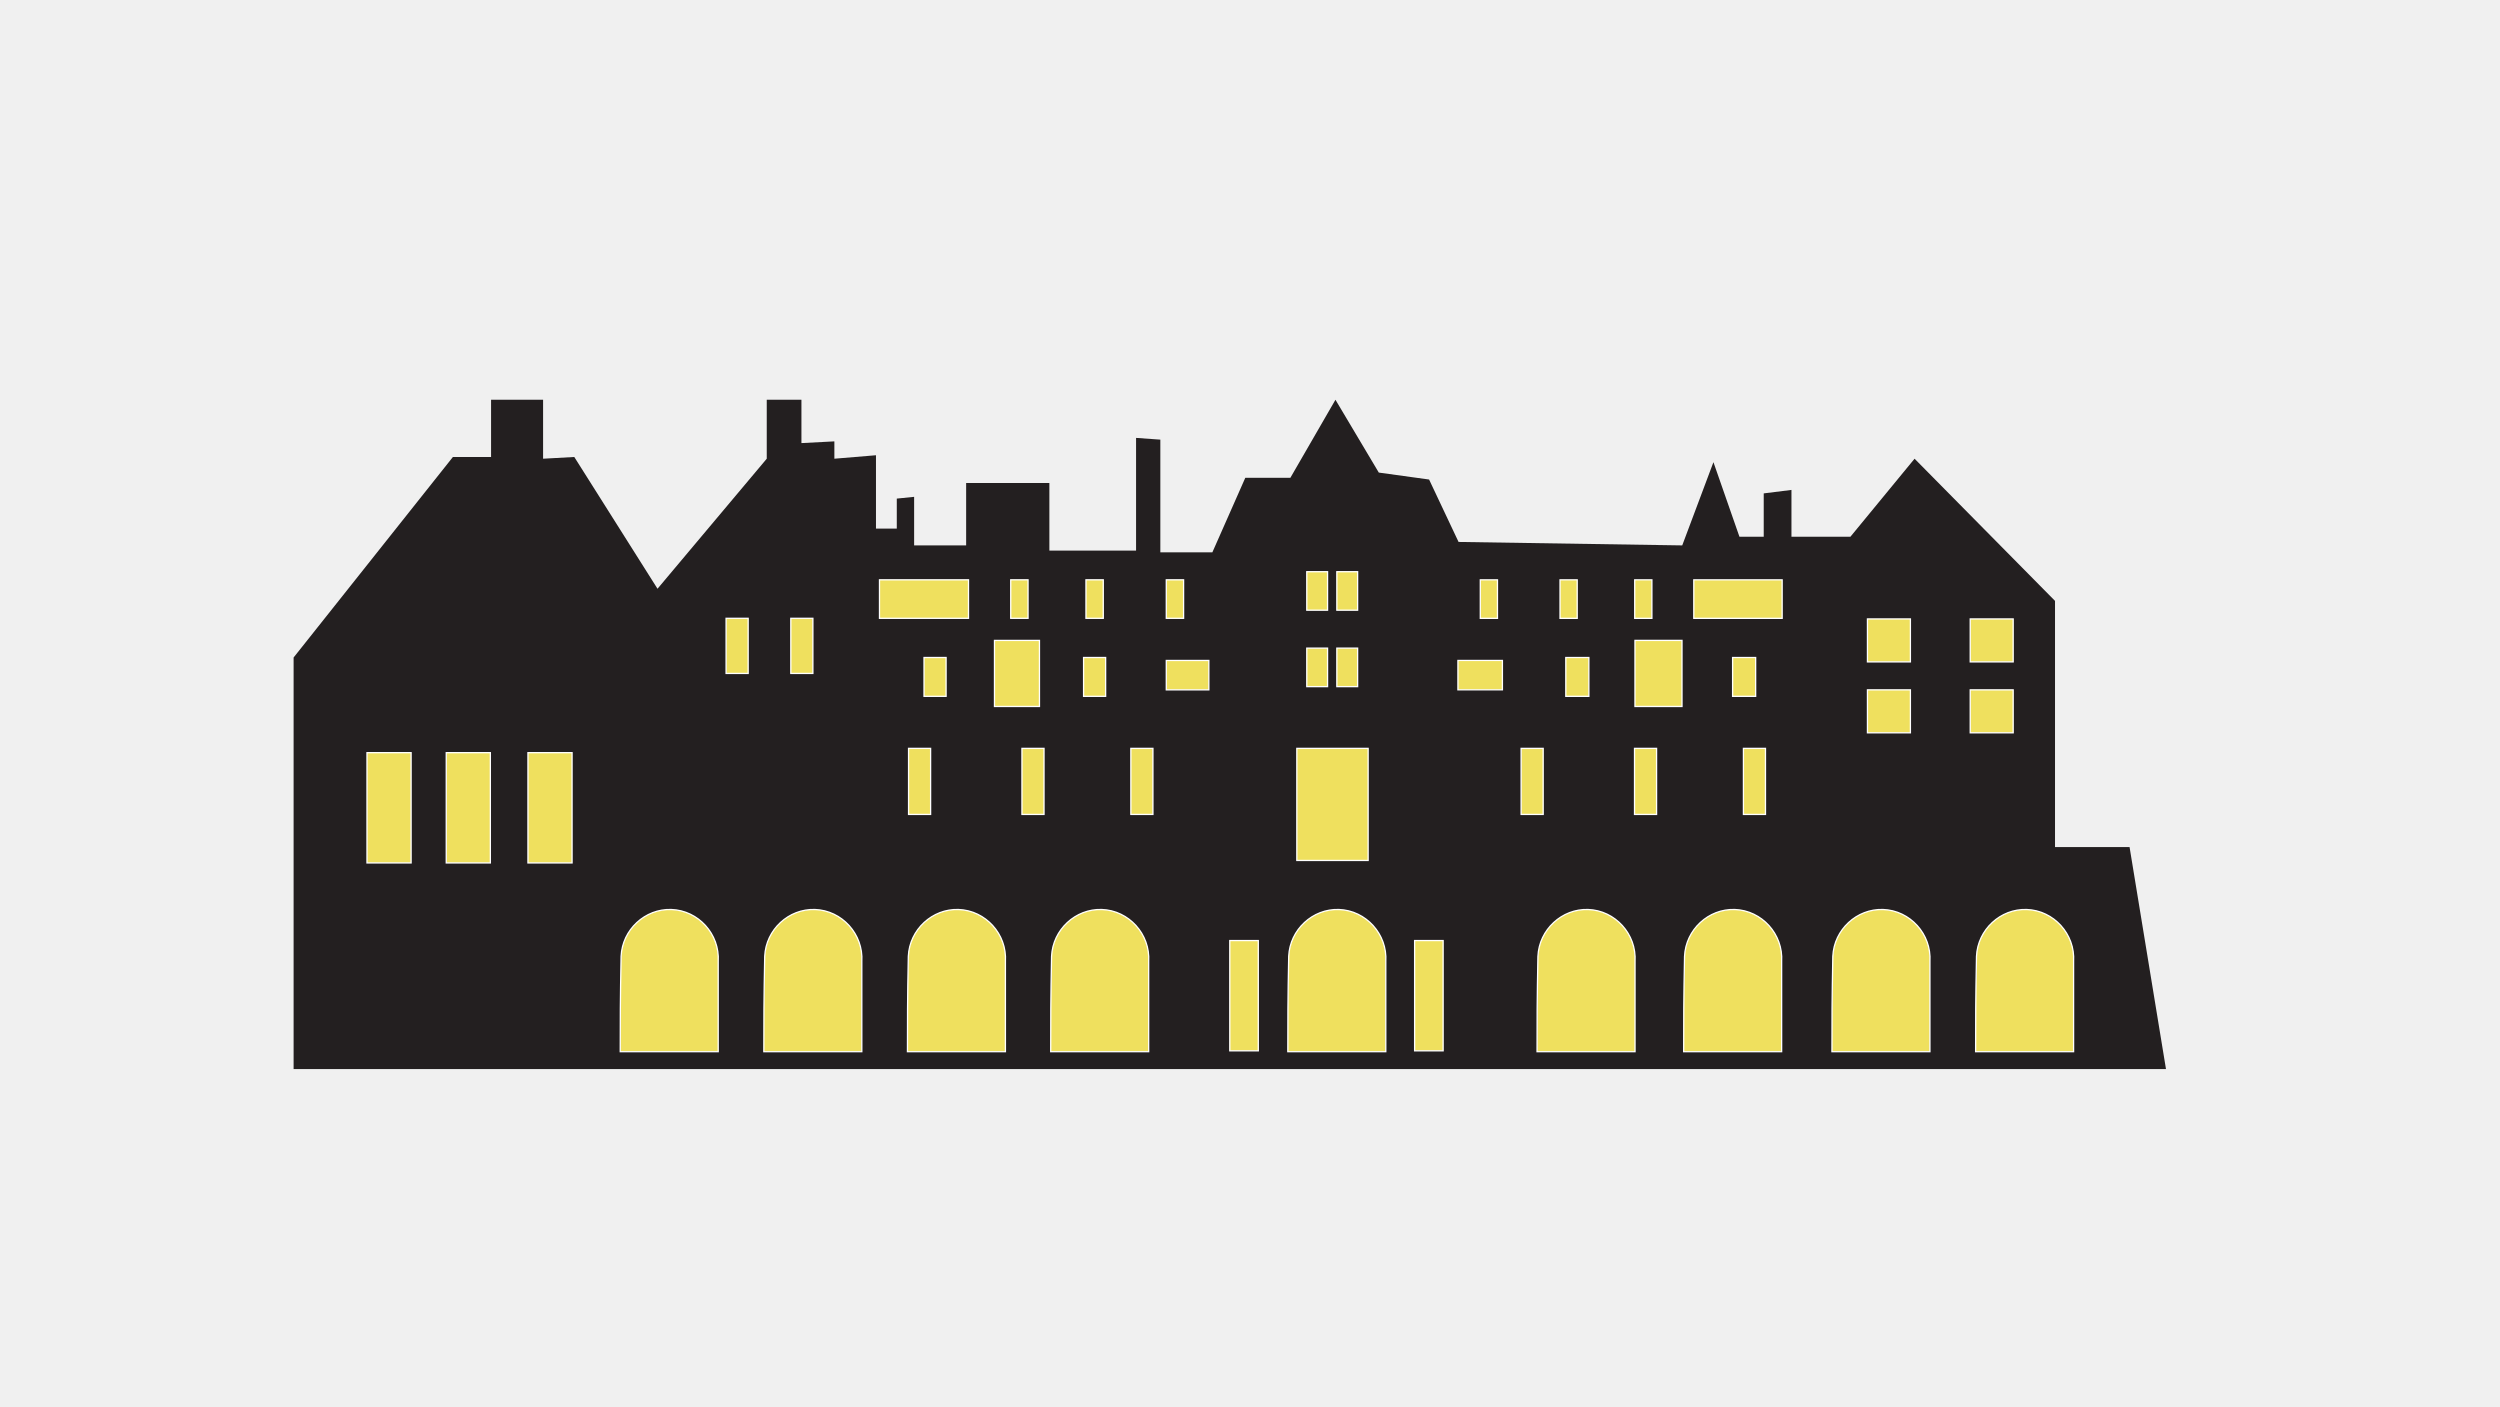
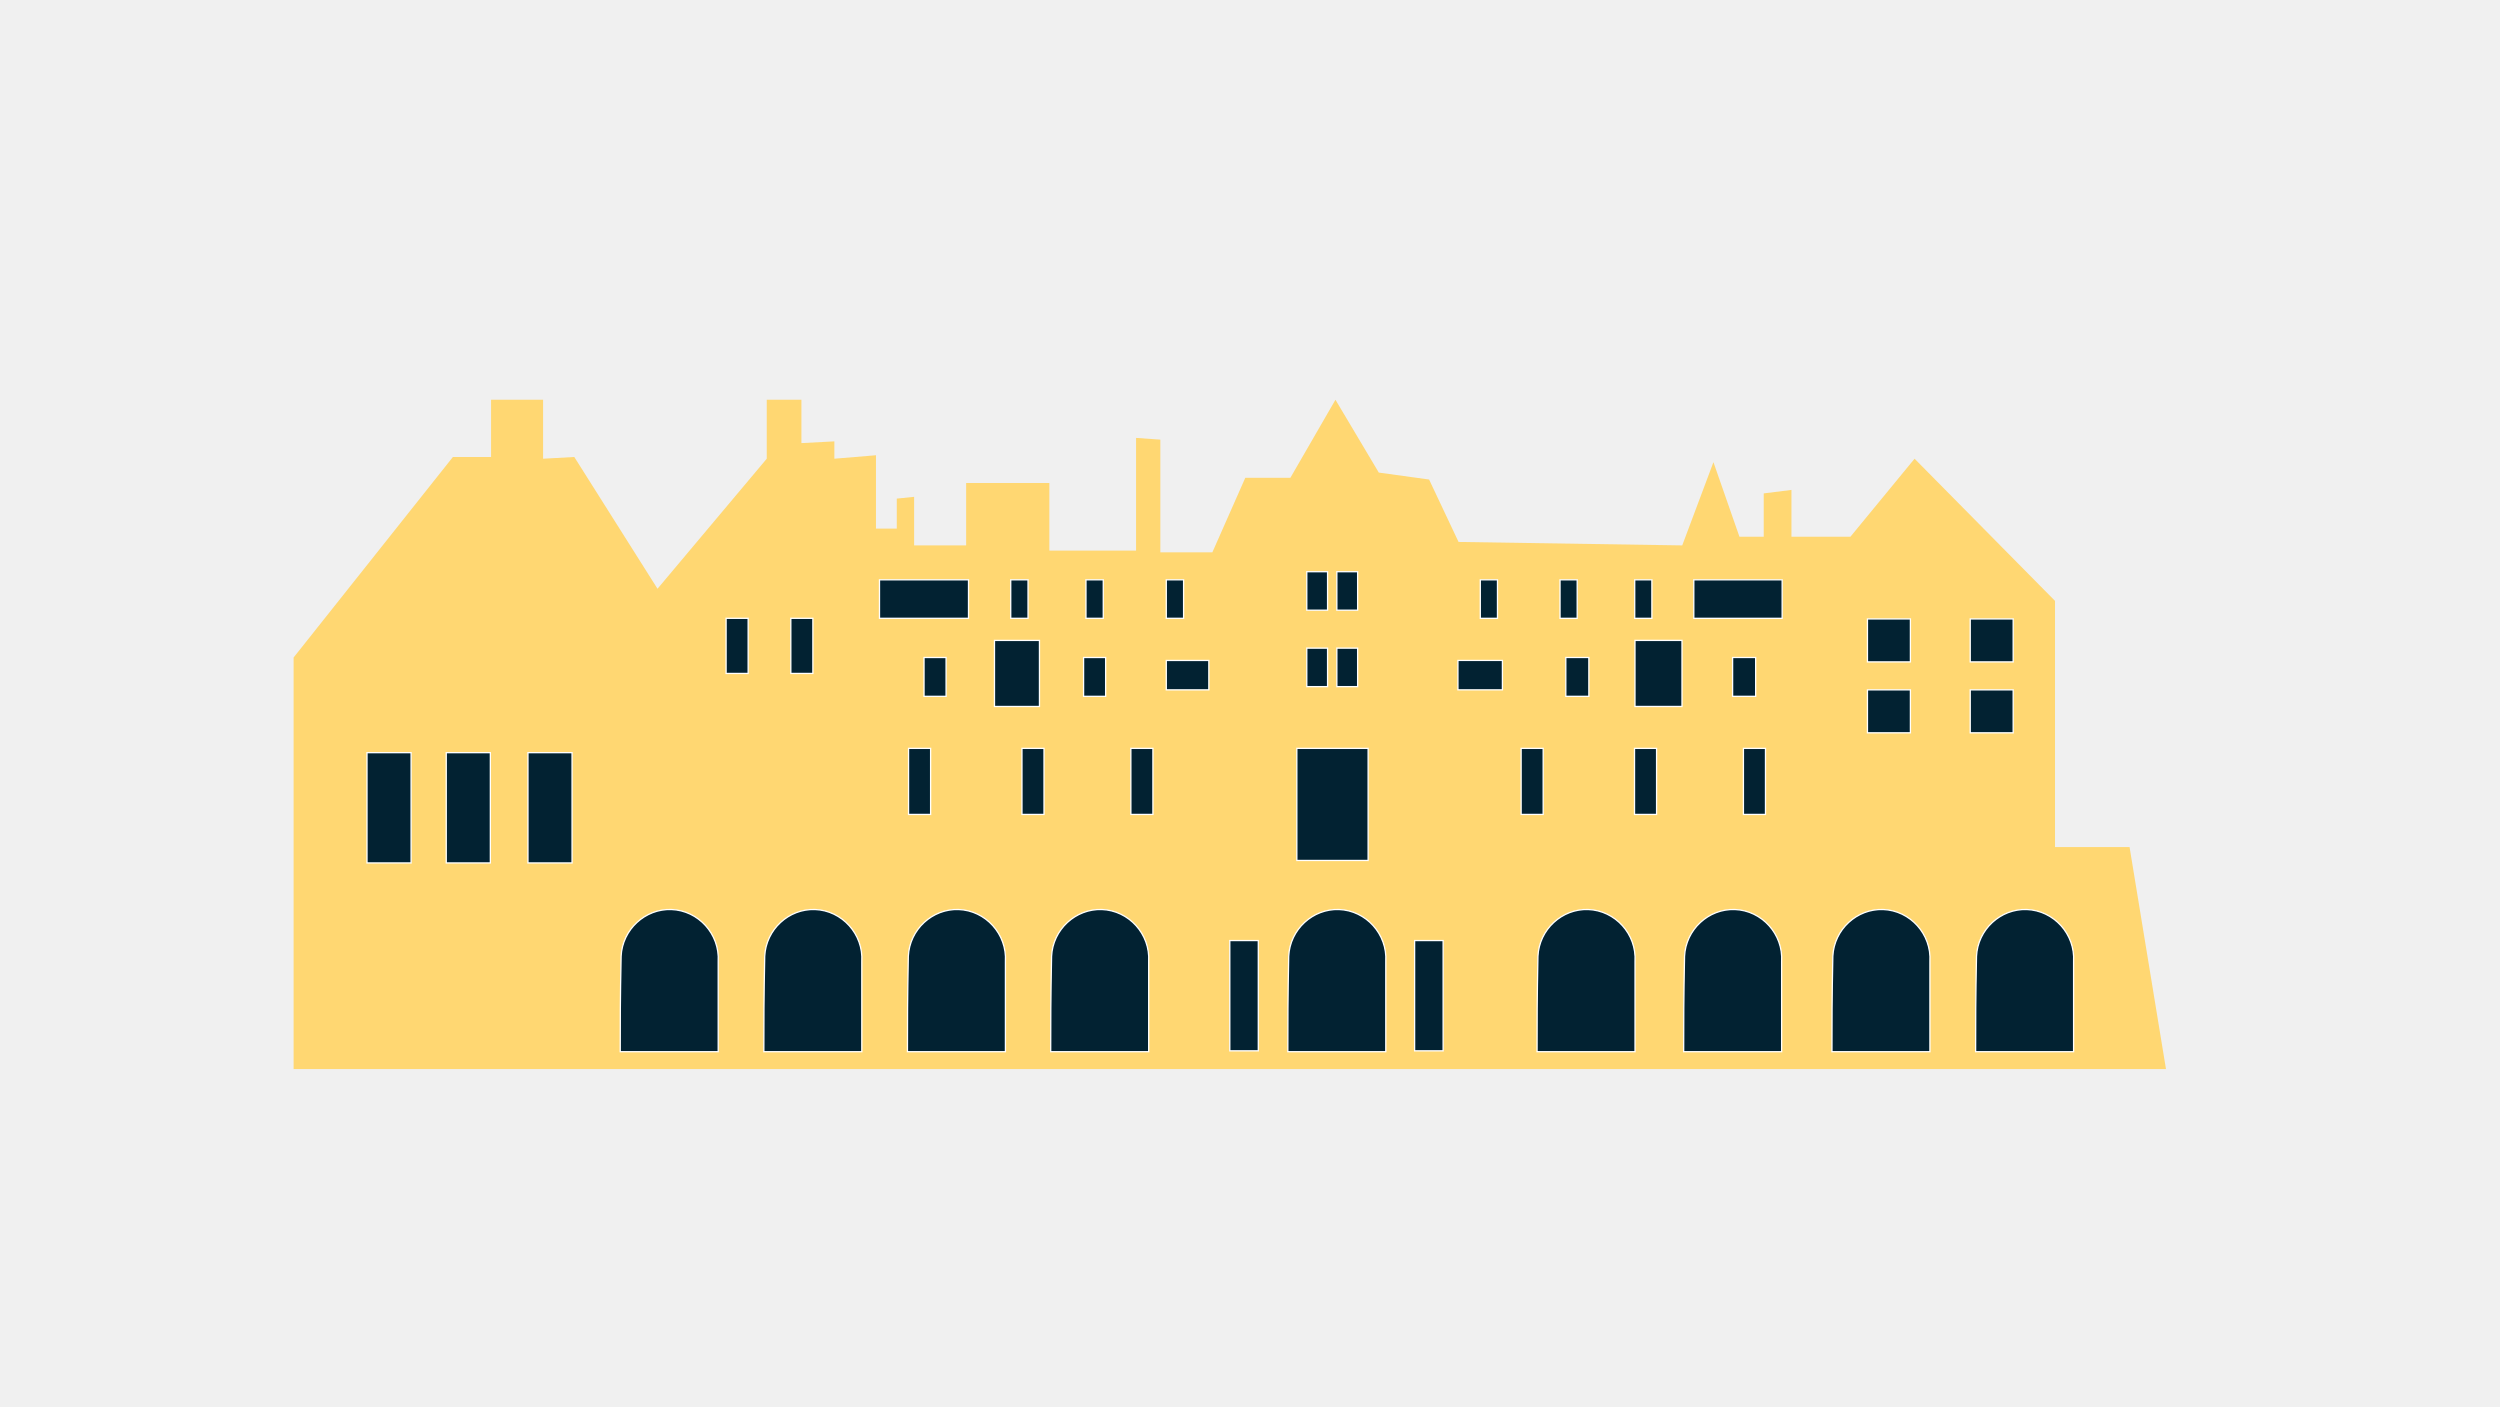
<svg xmlns="http://www.w3.org/2000/svg" id="Layer_1" version="1.1" viewBox="0 0 1920 1080">
  <defs>
    <style>
      .st0 {
-         fill: #efe05e;
+         fill: #022232;
        stroke: #fff;
        stroke-miterlimit: 10;
      }

      .st1 {
-         fill: #231f20;
+         fill: #FFD772;
      }
    </style>
  </defs>
  <path class="st0" d="M225.49,711.9" />
  <polygon class="st1" points="225.49 504.96 347.84 350.96 377.14 350.96 377.14 307.01 417.09 307.01 417.09 352.29 441.05 350.96 504.97 452.16 588.86 352.29 588.86 307.01 615.5 307.01 615.5 340.3 640.8 338.97 640.8 352.29 672.75 349.63 672.75 405.99 688.73 405.99 688.73 382.92 702.05 381.58 702.05 418.87 742 418.87 742 370.93 805.92 370.93 805.92 422.86 872.5 422.86 872.5 336.31 891.14 337.64 891.14 424.2 931.09 424.2 956.39 366.94 991.01 366.94 1025.63 307.01 1058.92 362.94 1097.54 368.27 1120.17 416.21 1291.95 418.87 1315.92 354.95 1335.89 412.21 1354.54 412.21 1354.54 378.92 1375.84 376.26 1375.84 412.21 1421.12 412.21 1470.39 352.29 1578.25 461.48 1578.25 650.57 1635.51 650.57 1663.47 821.02 225.49 821.02 225.49 504.96" />
  <path class="st0" d="M477.01,734.46c.94-20.58,18.45-36.66,38.62-35.95,20.68.72,37.25,18.85,35.95,39.95v69.24h-75.24c0-24.82.01-39.29.67-73.24Z" />
  <path class="st0" d="M587.3,734.46c.94-20.58,18.45-36.66,38.62-35.95,20.68.72,37.25,18.85,35.95,39.95v69.24h-75.24c0-24.82.01-39.29.67-73.24Z" />
  <path class="st0" d="M697.59,734.46c.94-20.58,18.45-36.66,38.62-35.95,20.68.72,37.25,18.85,35.95,39.95v69.24h-75.24c0-24.82.01-39.29.67-73.24Z" />
  <path class="st0" d="M807.61,734.46c.94-20.58,18.45-36.66,38.62-35.95,20.68.72,37.25,18.85,35.95,39.95v69.24h-75.24c0-24.82.01-39.29.67-73.24Z" />
  <path class="st0" d="M1181.13,734.46c.94-20.58,18.45-36.66,38.62-35.95,20.68.72,37.25,18.85,35.95,39.95v69.24h-75.24c0-24.82.01-39.29.67-73.24Z" />
  <path class="st0" d="M989.72,734.46c.94-20.58,18.45-36.66,38.62-35.95,20.68.72,37.25,18.85,35.95,39.95v69.24h-75.24c0-24.82.01-39.29.67-73.24Z" />
  <path class="st0" d="M1293.73,734.46c.94-20.58,18.45-36.66,38.62-35.95,20.68.72,37.25,18.85,35.95,39.95v69.24h-75.24c0-24.82.01-39.29.67-73.24Z" />
  <path class="st0" d="M1407.61,734.46c.94-20.58,18.45-36.66,38.62-35.95,20.68.72,37.25,18.85,35.95,39.95v69.24h-75.24c0-24.82.01-39.29.67-73.24Z" />
  <path class="st0" d="M1517.95,734.46c.94-20.58,18.45-36.66,38.62-35.95,20.68.72,37.25,18.85,35.95,39.95v69.24h-75.24c0-24.82.01-39.29.67-73.24Z" />
  <rect class="st0" x="1086.43" y="722.35" width="21.89" height="84.68" />
  <rect class="st0" x="944.48" y="722.35" width="21.89" height="84.68" />
  <rect class="st0" x="281.85" y="578.05" width="33.87" height="84.68" />
  <rect class="st0" x="342.72" y="578.05" width="33.87" height="84.68" />
  <rect class="st0" x="405.47" y="578.05" width="33.87" height="84.68" />
  <rect class="st0" x="557.64" y="474.86" width="16.94" height="42.34" />
  <rect class="st0" x="607.35" y="474.86" width="16.94" height="42.34" />
  <rect class="st0" x="697.77" y="574.75" width="16.94" height="50.73" />
  <rect class="st0" x="675.45" y="445.3" width="68.36" height="29.56" />
  <rect class="st0" x="776.24" y="445.3" width="13.29" height="29.56" />
  <rect class="st0" x="834.02" y="445.3" width="13.29" height="29.56" />
  <rect class="st0" x="895.71" y="445.3" width="13.29" height="29.56" />
  <rect class="st0" x="1300.83" y="445.3" width="67.85" height="29.56" transform="translate(2669.52 920.17) rotate(180)" />
  <rect class="st0" x="1255.46" y="445.3" width="13.19" height="29.56" transform="translate(2524.11 920.17) rotate(180)" />
  <rect class="st0" x="1198.11" y="445.3" width="13.19" height="29.56" transform="translate(2409.4 920.17) rotate(180)" />
  <rect class="st0" x="1136.87" y="445.3" width="13.19" height="29.56" transform="translate(2286.93 920.17) rotate(180)" />
  <rect class="st0" x="1003.61" y="439.07" width="15.96" height="29.56" />
  <rect class="st0" x="1026.7" y="497.77" width="15.96" height="29.56" />
  <rect class="st0" x="1026.7" y="439.07" width="15.96" height="29.56" />
  <rect class="st0" x="1003.61" y="497.77" width="15.96" height="29.56" />
  <rect class="st0" x="995.97" y="574.75" width="54.75" height="86.08" />
  <rect class="st0" x="709.65" y="504.96" width="16.94" height="29.82" />
  <rect class="st0" x="832.19" y="504.96" width="16.94" height="29.82" />
  <rect class="st0" x="895.71" y="507.23" width="32.68" height="22.58" />
  <rect class="st0" x="784.86" y="574.75" width="16.94" height="50.73" />
  <rect class="st0" x="763.76" y="491.84" width="34.55" height="50.73" />
  <rect class="st0" x="1330.63" y="504.96" width="17.7" height="29.82" transform="translate(2678.97 1039.75) rotate(180)" />
  <rect class="st0" x="1202.54" y="504.96" width="17.7" height="29.82" transform="translate(2422.78 1039.75) rotate(180)" />
  <rect class="st0" x="1119.68" y="507.23" width="34.16" height="22.58" transform="translate(2273.53 1037.03) rotate(180)" />
  <rect class="st0" x="1255.66" y="491.84" width="36.11" height="50.73" transform="translate(2547.43 1034.41) rotate(180)" />
  <rect class="st0" x="868.5" y="574.75" width="16.94" height="50.73" />
  <rect class="st0" x="1168.22" y="574.75" width="16.94" height="50.73" />
  <rect class="st0" x="1255.31" y="574.75" width="16.94" height="50.73" />
  <rect class="st0" x="1338.95" y="574.75" width="16.94" height="50.73" />
  <rect class="st0" x="1434.2" y="475.34" width="32.99" height="32.99" />
  <rect class="st0" x="1434.2" y="529.81" width="32.99" height="32.99" />
  <rect class="st0" x="1513.13" y="529.81" width="32.99" height="32.99" />
  <rect class="st0" x="1513.13" y="475.34" width="32.99" height="32.99" />
</svg>
